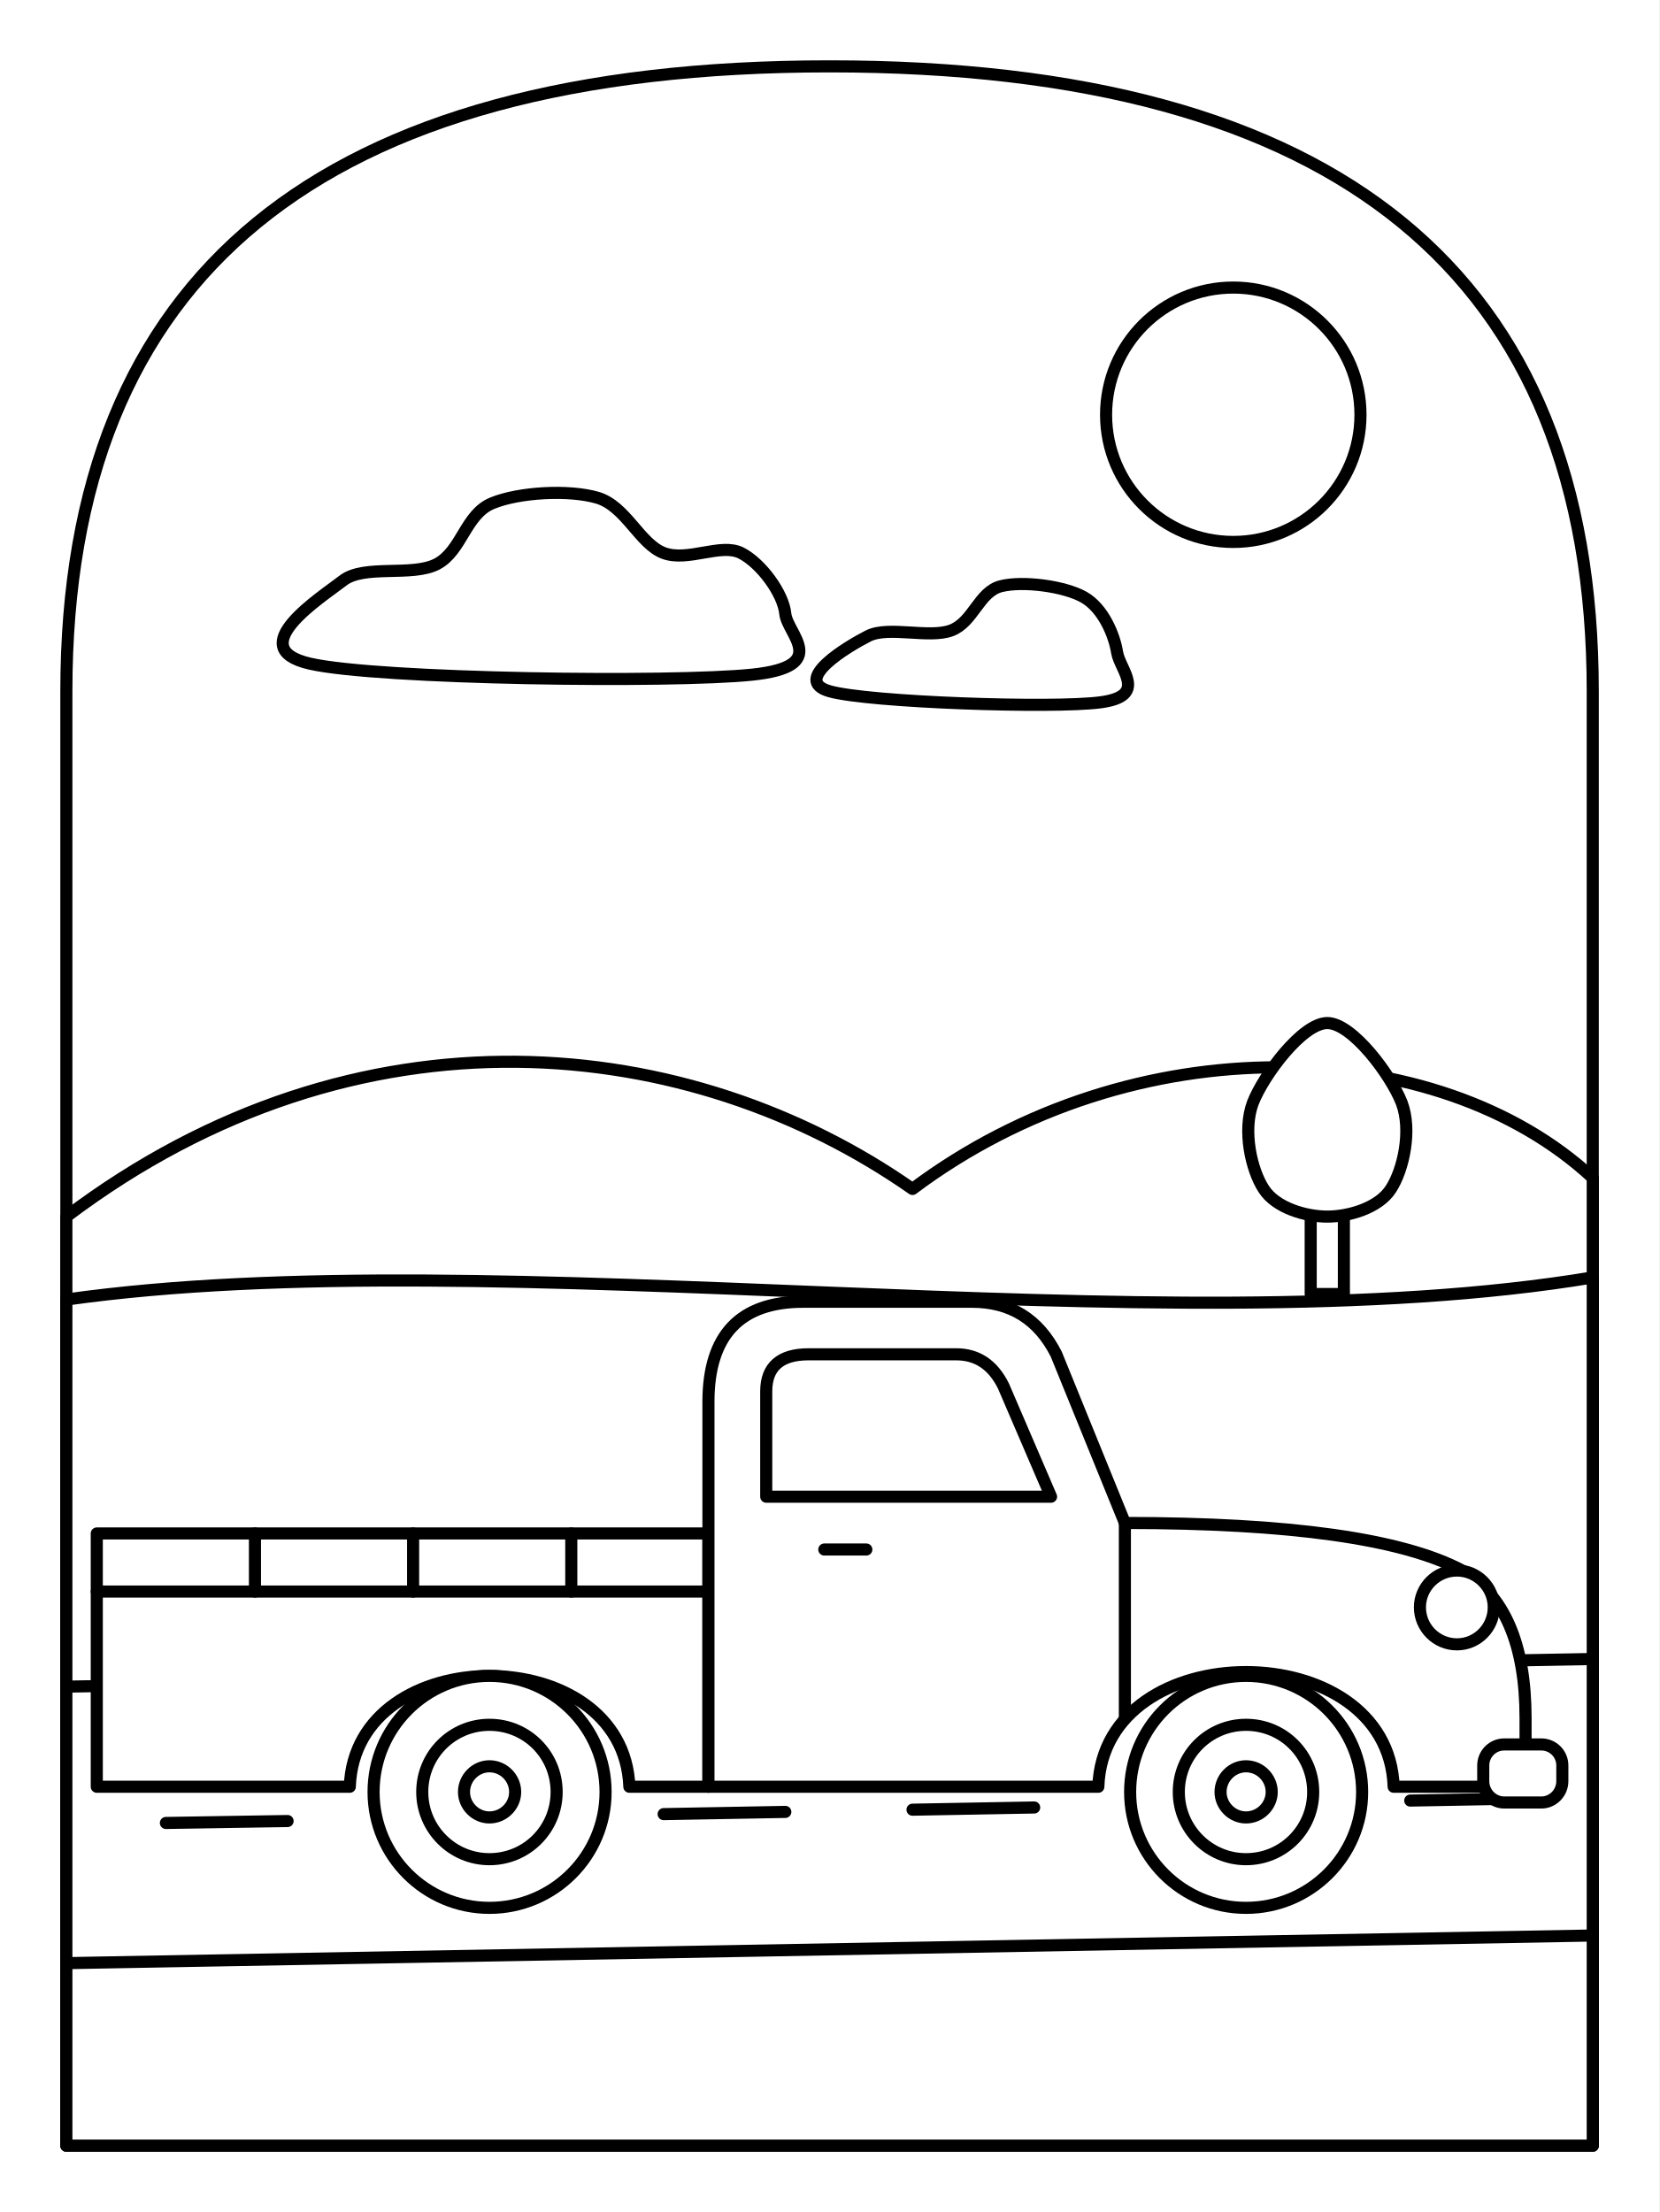
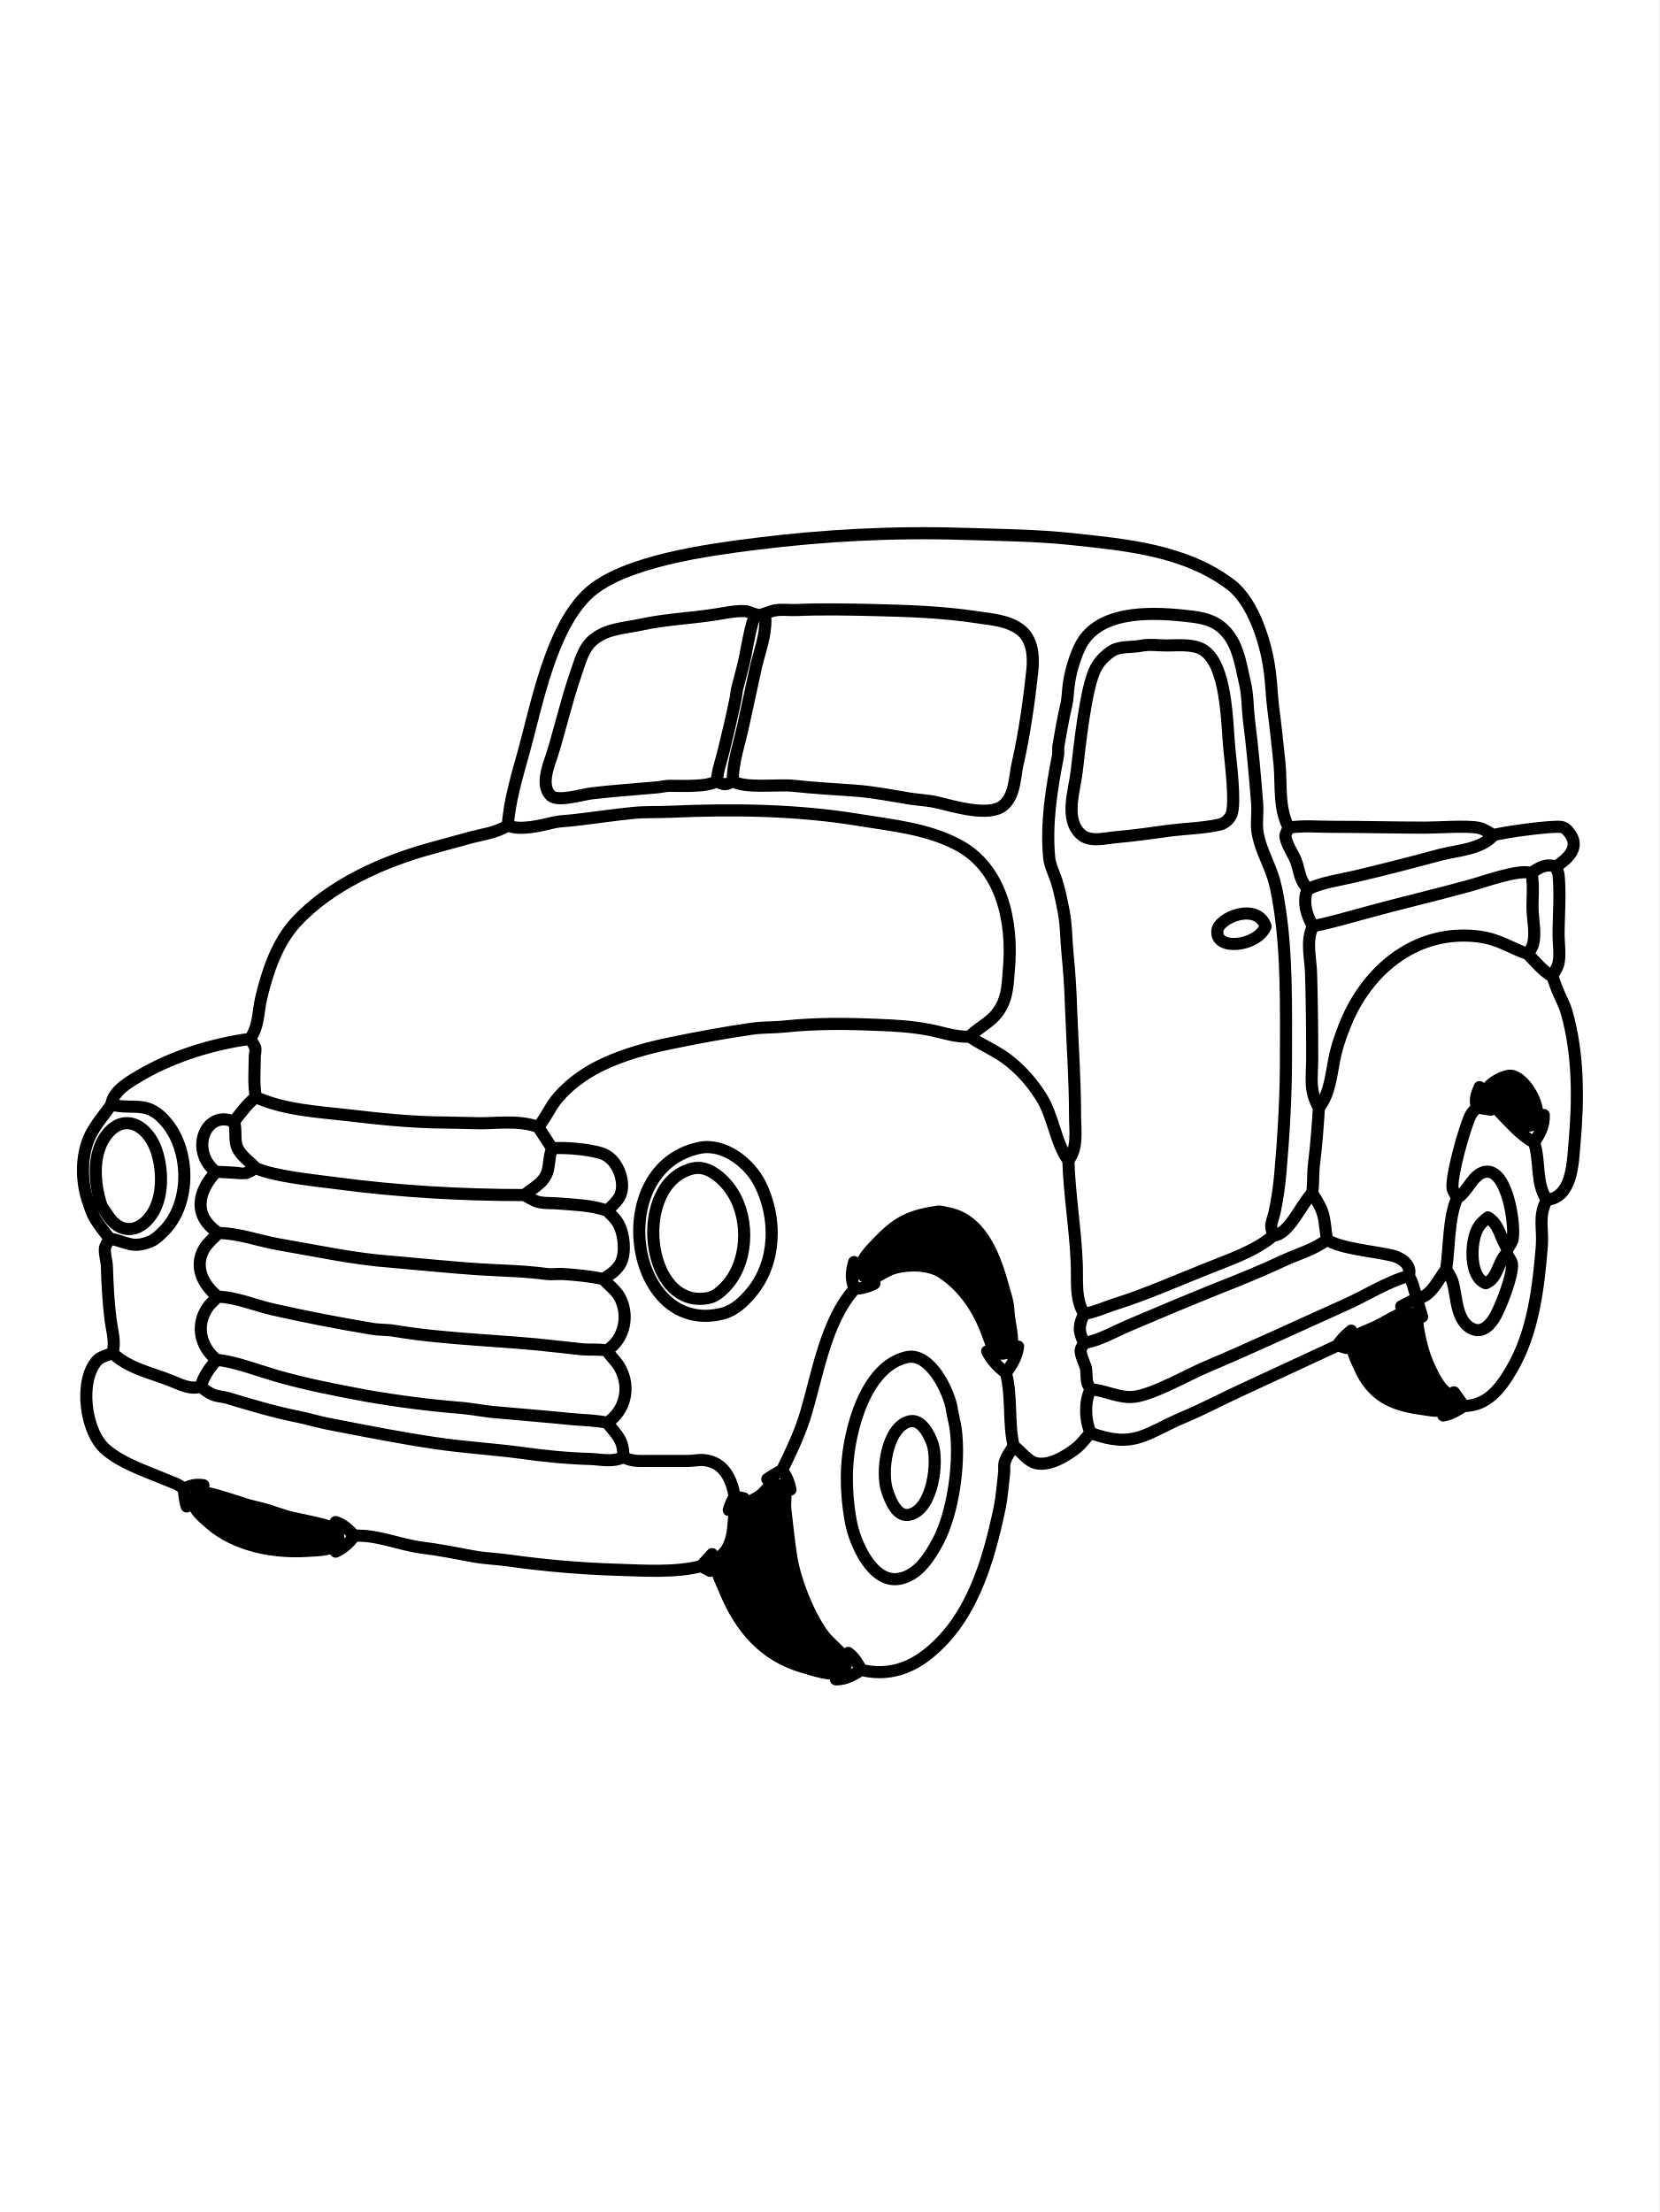
<svg xmlns="http://www.w3.org/2000/svg" version="1.1" viewBox="0 0 600 800" width="5.715in" height="7.62in" role="img" aria-label="The Farm Pickup, a picture to color">
  <rect width="600" height="800" fill="#fff" />
-   <g transform="translate(0 0) scale(1)" fill="#fff" data-bw="white" stroke="#000" stroke-width="4.374" stroke-linecap="round" stroke-linejoin="round">
-     <path d="M24 776 L24 250 C24 99.3 116 24 300 24 C484 24 576 99.3 576 250 L576 776 Z" />
-     <path d="M492 150 C492 175.4 471.4 196 446 196 C420.6 196 400 175.4 400 150 C400 124.6 420.6 104 446 104 C471.4 104 492 124.6 492 150 Z" />
-     <path d="M112 240 C87.3 234.3 116.3 216 124 210 C131.7 204 149 208.7 158 204 C167 199.3 168.3 186 178 182 C187.7 178 205.7 177 216 180 C226.3 183 231.3 196.7 240 200 C248.7 203.3 260.7 196.3 268 200 C275.3 203.7 283.3 214.7 284 222 C284.7 229.3 300.7 241 272 244 C243.3 247 136.7 245.7 112 240 Z" />
-     <path d="M300 250 C286 246 306.7 233.7 314 230 C321.3 226.3 336 231 344 228 C352 225 354 214 362 212 C370 210 385 212 392 216 C399 220 403 229.7 404 236 C405 242.3 415.3 251.7 398 254 C380.7 256.3 314 254 300 250 Z" />
-     <path d="M24 440 C130 360 250 374 330 430 C410 370 520 374 576 426 L576 776 L24 776 Z" />
-     <path d="M474 434 L486 434 L486 468 L474 468 Z" />
-     <path d="M480 370 C489 370 503 388.8 506.9 398.8 C510.7 408.8 507.5 423.1 503 430 C498.6 436.9 487.7 440 480 440 C472.3 440 461.4 436.9 457 430 C452.5 423.1 449.3 408.8 453.1 398.8 C457 388.8 471 370 480 370 Z" />
-     <path d="M24 470 C180 448 420 488 576 462 L576 776 L24 776 Z" />
-     <path d="M24 610 L576 600 L576 700 L24 710 Z" />
-     <path fill="none" stroke-width="4.374" d="M60 659.3 L104 658.6" />
-     <path fill="none" stroke-width="4.374" d="M150 657.7 L194 656.9" />
-     <path fill="none" stroke-width="4.374" d="M240 656.1 L284 655.3" />
-     <path fill="none" stroke-width="4.374" d="M330 654.5 L374 653.7" />
-     <path fill="none" stroke-width="4.374" d="M420 652.8 L464 652" />
-     <path fill="none" stroke-width="4.374" d="M510 651.2 L554 650.4" />
-     <path d="M35 646.2 L35 554.6 L256.2 554.6 L256.2 646.2 L227.6 646.2 C225.6 592.8 128.4 592.8 126.5 646.2 L76.9 646.2 Z" />
-     <path fill="none" stroke-width="4.374" d="M35 575.6 L256.2 575.6" />
-     <path fill="none" stroke-width="4.374" d="M92.2 554.6 L92.2 575.6" />
-     <path fill="none" stroke-width="4.374" d="M149.4 554.6 L149.4 575.6" />
-     <path fill="none" stroke-width="4.374" d="M206.6 554.6 L206.6 575.6" />
-     <path d="M256.2 646.2 L256.2 507 C256.2 482.9 267.6 470.8 290.5 470.8 L351.5 470.8 C365.5 470.8 375.6 477.1 382 489.8 L406.8 550.8 C466.5 550.8 507.1 556.5 528.8 568 C544 576.9 551.7 594.7 551.7 621.4 L551.7 646.2 L504 646.2 C502.1 590.9 399.1 590.9 397.2 646.2 Z" />
-     <path d="M277.1 541.3 L277.1 503.2 C277.1 494.3 282.2 489.8 292.4 489.8 L345.8 489.8 C353.4 489.8 359.1 493.6 362.9 501.3 L380.1 541.3 Z" />
-     <path d="M544 630.9 L557.4 630.9 C561.6 630.9 565 634.3 565 638.5 L565 644.2 C565 648.4 561.6 651.9 557.4 651.9 L544 651.9 C539.8 651.9 536.4 648.4 536.4 644.2 L536.4 638.5 C536.4 634.3 539.8 630.9 544 630.9 Z" />
-     <path d="M540.2 581.3 C540.2 588.7 534.2 594.7 526.9 594.7 C519.5 594.7 513.5 588.7 513.5 581.3 C513.5 574 519.5 568 526.9 568 C534.2 568 540.2 574 540.2 581.3 Z" />
-     <path fill="none" stroke-width="4.374" d="M406.8 550.8 L406.8 621.4" />
-     <path fill="none" stroke-width="4.374" d="M298.1 560.4 L313.3 560.4" />
-     <path d="M219 648.1 C219 671.2 200.2 690 177 690 C153.9 690 135.1 671.2 135.1 648.1 C135.1 624.9 153.9 606.1 177 606.1 C200.2 606.1 219 624.9 219 648.1 Z" />
-     <path d="M201.3 648.1 C201.3 661.5 190.5 672.4 177 672.4 C163.6 672.4 152.7 661.5 152.7 648.1 C152.7 634.6 163.6 623.8 177 623.8 C190.5 623.8 201.3 634.6 201.3 648.1 Z" />
-     <path stroke-width="4.374" d="M186.3 648.1 C186.3 653.1 182.1 657.3 177 657.3 C172 657.3 167.8 653.1 167.8 648.1 C167.8 643 172 638.8 177 638.8 C182.1 638.8 186.3 643 186.3 648.1 Z" />
-     <path d="M492.6 648.1 C492.6 671.2 473.8 690 450.6 690 C427.4 690 408.7 671.2 408.7 648.1 C408.7 624.9 427.4 606.1 450.6 606.1 C473.8 606.1 492.6 624.9 492.6 648.1 Z" />
-     <path d="M474.9 648.1 C474.9 661.5 464.1 672.4 450.6 672.4 C437.2 672.4 426.3 661.5 426.3 648.1 C426.3 634.6 437.2 623.8 450.6 623.8 C464.1 623.8 474.9 634.6 474.9 648.1 Z" />
-     <path stroke-width="4.374" d="M459.9 648.1 C459.9 653.1 455.7 657.3 450.6 657.3 C445.6 657.3 441.4 653.1 441.4 648.1 C441.4 643 445.6 638.8 450.6 638.8 C455.7 638.8 459.9 643 459.9 648.1 Z" />
+   <g transform="translate(-2.412 -4.379) scale(1.009)" fill="#fff" data-bw="white" stroke="#000" stroke-width="4.337" stroke-linecap="round" stroke-linejoin="round">
+     <path fill="none" stroke-width="4.337" d="M274.7 224.8 C276.6 224.4 278.4 223.4 280.3 223.1 C282.8 222.7 285.4 223.1 287.8 223 C297 222.6 306.2 222.8 315.4 223 C328 223.3 340.3 223.7 352.7 225.6 C358 226.4 363.5 226.7 368 230 C372.5 233.4 372.9 239.4 372.4 244.6 C371.2 255.8 369.6 267.2 367.1 278.2 C366 283.1 366.2 289.6 361.9 293.1 C356.8 297.2 344.4 293.4 338.5 292 C335.2 291.2 331.9 291.1 328.6 290.6 C322 289.5 315.3 288.2 308.6 287.7 C301.3 287.2 294.1 286.8 286.8 286 C281.1 285.4 269.3 287.1 265 284.3 M274.7 224.8 C276.4 225.2 275.9 225 276.7 226.3 C276.9 232 274.7 237.7 273.4 243.1 L268.9 263.8 C267.5 270.6 265 277.4 265 284.3 M274.7 224.8 C274.1 225 273.3 225 272.9 225.5 C271.8 226.9 270 236.8 269.6 239.1 C268.8 242.9 267.8 246.6 266.8 250.4 C266.3 252 266.3 253.8 265.9 255.4 C264.7 261.3 263.3 267.1 261.9 272.9 C261 276.7 259.6 280.4 259.3 284.3 M274.7 224.8 C272.7 224.7 271 223.5 269.4 223.4 C265.9 223.2 262.1 224.1 258.7 224.6 C249.9 226 241 226.3 232.3 228.2 C226.3 229.5 219.9 229.6 215 233.7 C211.3 236.8 210.2 241.9 208.7 246.1 C205.4 255.6 203.2 265.5 200.2 275.1 C198.8 279.2 196.1 286.1 199.9 289.6 C202.5 291.8 211.1 289.1 214.5 288.7 C222.1 287.8 229.7 287.3 237.4 286.6 C239.1 286.5 240.8 286 242.5 286 C246.9 286 256 286.5 259.3 284.3 M259.3 284.3 C261.7 285.8 262.7 285.8 265 284.3 M184.4 300.2 C188.6 302.2 196.5 300.2 201 299.1 C203.3 298.6 205.8 298.6 208.2 298.3 C215.3 297.5 222.4 296.4 229.6 295.7 C234 295.3 238.4 295.5 242.8 295.3 C265.4 294.3 288.3 294.6 310.6 298.3 C322.4 300.2 334.6 301.4 345.4 307 C361.6 315.3 365.5 335 364 351.6 C363.6 356.2 363.6 360.9 361.3 365.1 C358.4 370.6 354 371.8 349.9 375.9 M464.3 301 C463.9 301.9 463 303.2 463.1 304.2 C463.5 307 465.7 310.1 466.8 312.7 C467.7 315 468 317.6 469 319.8 C469.5 321 470.4 322 471.1 323.1 M537.7 303.7 C533.2 308.9 524.6 309.1 518.3 310.8 C508.3 313.5 498.2 316.1 488 318.5 C482.5 319.8 476.2 320.6 471.1 323.1 M560 315 C556.7 313.8 554 315.2 551.3 317.3 M551.3 317.3 C552.2 322 551.5 326.5 551.7 331.1 C551.9 334.6 552.8 339.1 551.9 342.6 C551.6 343.9 550.7 345.2 550 346.3 M551.3 317.3 C546.9 315.7 534.3 320.4 529.1 321.8 C516.8 325.2 504.2 328.1 491.9 331.5 C485.6 333.2 479.3 335.1 473 336.3 M471.1 323.1 C469.1 327 470.7 332.8 473 336.3 M473 336.3 C470.3 341.5 472.2 347.9 472.3 353.4 C472.6 363.5 472.7 373.6 472.7 383.7 C472.7 390.7 471.5 395.2 475.1 401.4 M550 346.3 C552.7 349.1 555.4 352.4 558.7 354.3 M550 346.3 C543.5 344 539.8 341 532.2 340 C510.9 337.4 493.7 350.8 485.4 369.5 C483.7 373.4 482.1 377.7 481.1 381.9 C479.5 388.5 479.4 395.9 475.1 401.4 M349.9 375.9 C352.8 377.9 355.9 379.4 359 381.2 C365.8 385 371.5 391 375.6 397.6 C380 404.6 380.7 414 385.3 420.3 M349.9 375.9 C344.9 376.2 340 374.3 335.1 373.4 C329.3 372.3 323.1 371.9 317.1 371.7 C305.9 371.2 294.6 371.1 283.5 372.3 C279.6 372.7 275.6 372.5 271.7 373.1 C261.9 374.5 252.3 376.3 242.6 378.3 C232.2 380.4 219.6 384.1 210.9 390.2 C207.1 392.8 202.9 396.6 200.4 400.4 C198.7 403.1 197.3 405.8 195.3 408.3 M92 376.7 C92.7 377.7 93.5 378.8 93.9 380 C94.1 381 93.7 382.2 93.7 383.2 C93.7 387.9 93.2 392.9 94.1 397.6 M94.1 397.6 C104 402.1 115.8 402.8 126.5 404 C138.4 405.4 150.5 406.7 162.5 406.7 L171.6 406.9 C179.6 407.3 187.6 405.5 195.3 408.3 M94.1 397.6 C90.9 400.1 88.7 403.3 86.2 406.4 M42.3 400.3 C50.8 402.3 55.3 398.4 62.3 407 C70.7 417.4 70.7 436 61.1 445.6 C59.7 447 58.2 448.5 56.4 449.3 C49.6 452.1 47.7 449.3 41.7 448.3 M475.1 401.4 C474.7 408 474.2 414.6 473.4 421.1 C472.9 424.7 473.2 428.4 472.7 432 M531.7 401.3 L536.7 402.1 M531.7 401.3 C530.9 402.2 529.9 403.1 529.4 404.2 C527.3 408.6 522.5 425.7 523 430.2 C523.2 431.4 524.1 432.6 524.7 433.7 M531.7 401.3 C530.9 398.5 531.6 396.7 532.7 394 M86.2 406.4 C76.1 401.9 70.1 416.8 79.8 424.4 M86.2 406.4 C87.3 409.4 86.2 412.5 87.4 415.6 C88.6 418.6 92 420.7 94 423 M195.3 408.3 L200.3 416 M552.2 413.8 C547.3 411.2 543.7 406.7 539.8 402.8 M552.2 413.8 C554.3 410.8 555.9 407.7 555.7 404 M552.2 413.8 C554.5 420.4 552.7 428.5 556.8 434.4 M200.3 416 C204.3 415.4 216 416.4 219.5 418.4 C223.9 420.7 226.7 428.1 224.7 432.8 C223.7 435 221.7 436.6 220 438.3 M200.3 416 C199.3 418.3 199.4 420.5 198.9 423 C198.1 428 193.9 429.8 190.3 432.7 M385.3 420.3 C388.8 415.7 387.7 409.7 387.7 404.2 C387.7 391.6 386.8 379 386.3 366.4 C386.1 359.6 385.7 352.9 385 346.1 C384.5 341 384.6 336 383.6 330.9 C382.9 327.3 382.2 323.7 381.1 320.2 C380.2 317.4 378.6 314.4 378.4 311.4 C377.3 299.4 379.3 286.9 381.6 275.2 C381.8 274.1 381.6 273 381.7 271.9 C382.6 266.9 383.4 261.8 384.6 256.9 C385.1 254.7 385.1 252.3 385.4 250.1 C385.9 245.8 387.4 240.6 389.2 236.7 C395.2 223.2 414.1 223.7 426.5 225 C431.2 225.5 436 225.9 439.9 229 C445.9 233.8 446.9 241.7 448.5 248.7 C449.6 253.1 449.5 257.7 450 262.2 C451.3 272.3 452.2 282.5 453 292.7 C453.2 295.7 452.7 298.8 453 301.8 C453.7 307.6 456.4 312.2 458.3 317.6 C459.6 321.2 460.3 325.2 460.9 329 C463.7 346.4 463.3 365.7 463.3 383.4 C463.3 397.2 462.5 411 461.3 424.7 C460.9 429.4 460.2 434.3 459.2 438.9 C458.9 440.4 458.1 442.2 458 443.8 C458 444.9 458.5 446.1 458.8 447.2 M385.3 420.3 C385.7 432.6 387.8 444.7 388.3 456.9 C388.6 463 387.6 470.1 391 475.3 M94 423 C100.6 426 115 427.4 122.6 428.4 C145.1 431.4 167.6 432.7 190.3 432.7 M94 423 C92.8 423.7 91.6 424.6 90.2 424.9 C89.9 425 81.6 424.3 79.8 424.4 M79.8 424.4 C73.1 431.6 71.5 440.2 80.7 446.3 M472.7 432 C477.6 439.6 476.7 440.2 478 448.7 M472.7 432 C468.8 435.9 464.3 447 458.8 447.2 M190.3 432.7 C191.9 433.5 193.7 434.8 195.5 435.2 C197.7 435.7 200.2 435.5 202.4 435.7 C208.2 436.2 214.5 436.3 220 438.3 M524.7 433.7 C528.4 431.8 530.5 424.3 535.5 424.3 C542.7 424.4 545.4 442.9 544.6 448.2 C544.4 449.6 543.4 450.9 542.7 452 M524.7 433.7 C521.5 440.5 521.9 451.7 520.7 459.3 M34.4 436.1 L38.3 436 M38.6 436 C36.3 428.8 35.5 419.1 39.7 412.4 C46.1 402.4 55.4 407.4 58.5 416.9 C60.8 423.8 61 433.7 56.6 439.9 C52 446.5 45.1 446.7 40.8 439.6 C40.1 438.4 39 437.3 38.6 436 Z M220 438.3 C221.5 439.8 223.1 441.2 224.1 443.1 C226.1 446.7 226.9 454.1 224.5 457.7 C223 460 220.8 461.4 218.6 462.8 M80.7 446.3 C88 446.4 94.8 449 102 450.3 C115.5 452.6 129 455.6 142.7 456.6 C153.2 457.5 163.6 458.6 174.1 459.3 C182.3 459.8 190.3 459.9 198.4 461 C200.3 461.2 202.3 460.9 204.2 461 C208.9 461.3 214.1 461.8 218.6 462.8 M80.7 446.3 C79 448 77 449.7 75.7 451.7 C71.7 458.3 75.2 464.9 80.4 469.1 M458.8 447.2 C452.2 452.8 443.6 455.6 435.7 458.8 C424.5 463.2 413.5 468.2 402 471.8 C398.3 473 394.9 474.6 391 475.3 M478 448.7 C482.8 451.9 495.3 452.9 501.5 454.4 C505 455.3 508.5 458 507.3 461.7 M478 448.7 C473.3 452.3 467.8 453.7 462.4 456.2 C454.7 459.8 446.9 463 439 466.1 C428.5 470.3 417.9 474.8 407.5 479.2 C402.2 481.4 396.6 484.8 391 485.7 M542.7 452 L542.3 453.7 M542.7 452 C540.1 448.1 539.8 443.2 535.7 440.7 C534.2 441.8 532.6 443.3 531.8 445.1 C529.4 450 529 462.1 534.9 464.3 C539.3 462.5 539.2 456.8 542.3 453.7 M542.3 453.7 C543 454.8 544.1 456.1 544.3 457.4 C544.7 461.4 540.5 472.1 538.5 475.8 C537 478.6 534.2 482.2 530.5 480.8 C524.2 478.4 524.6 469.3 523.1 464.1 C522.7 462.4 521.6 460.9 520.7 459.3 M520.7 459.3 C517.8 463.1 515.4 469 510.4 469.8 M507.3 461.7 C509 464.2 509.1 467 510.4 469.8 M507.3 461.7 C500.1 463.5 491.3 469.1 484.2 472.2 C467.9 479.5 451.7 487.1 435.2 494.1 C428.2 497 416.1 504.1 408.9 505 C403.5 505.6 398.6 502.7 393.3 502.3 M218.6 462.8 C220.4 464.8 223 466.7 224.4 469.1 C228.1 475.8 226.2 484.4 219.9 488.4 M308.7 466.3 C311.2 466.2 313.5 465.6 315.8 464.4 M308.7 466.3 C297.9 478.5 295.4 497.8 290.6 513 C288.5 519.3 285.6 525.4 282.7 531.3 M308.7 466.3 C307.3 462.8 307.5 460.3 308.5 456.7 M80.4 469.1 C86.9 469.3 93.5 472.1 99.8 473.6 C111.7 476.3 123.6 478.6 135.6 480.6 C138.4 481.1 141.3 480.9 144 481.4 C163.3 484.6 182.8 484.7 202.1 487 L211.3 488 C214.2 488.2 217 487.9 219.9 488.4 M80.4 469.1 C79.3 470.4 77.7 471.6 76.8 473 C72.4 479.5 74.2 487.1 80.1 491.8 M510.4 469.8 C508.3 470.5 506.6 471.6 504.6 472.6 M510.4 469.8 C510.7 472.1 511.5 474.1 512.1 476.3 M391 475.3 C388.9 479.1 388.9 481.9 391 485.7 M391 485.7 C390.5 486.5 389.8 487.5 389.7 488.4 C389.7 490.3 391.1 492.9 391.6 494.7 C391.9 496.4 391.7 498.3 392.1 499.9 C392.3 500.8 392.9 501.6 393.3 502.3 M481.8 486.6 C483.1 484.5 484.7 482.9 486.7 481.3 M219.9 488.4 C221.3 490.7 223.6 492.5 224.8 495 C228.4 501.9 226.4 510.1 220 514.3 M42.7 489.3 C48.4 494.8 56.5 496.4 63.6 499.2 C67 500.6 70.9 502.6 74.3 501.3 M80.1 491.8 C85.7 492.1 95.7 495.8 101.5 497.5 C111.9 500.5 122.8 502.6 133.5 504.6 C144.9 506.6 156.5 508.1 168 509 C172.2 509.4 176.4 510.3 180.7 510.6 C189.5 511.4 198.4 512.1 207.2 513 C211.5 513.4 215.8 513.4 220 514.3 M80.1 491.8 C77.4 494.7 75.5 497.5 74.3 501.3 M362.9 496.4 C360 494.2 357.9 491.9 356.2 488.7 M362.9 496.4 C365.1 493.6 366.8 490.6 367.3 487 M362.9 496.4 C365.2 505 363.7 514.1 365.7 522.7 M74.3 501.3 C75.6 502.4 77 503.5 78.6 504.2 C80.3 504.9 82.1 504.9 83.9 505.4 C92.2 507.9 100.5 510.4 109 512.1 C112.6 512.8 116.1 513.9 119.6 514.6 C132.5 517.1 145.4 519.7 158.4 521.6 C168.4 523.1 178.6 523.7 188.6 525 C197 526.2 205.8 527.1 214.3 527.3 C218.2 527.5 222.2 528.5 225.8 526.6 M393.3 502.3 C391 506.6 391.3 513.6 393.3 518 M527 508.3 L523.5 503.4 M220 514.3 C223.6 518.9 225.9 520.4 225.8 526.6 M225.8 526.6 C228.9 528.3 231.7 528 235.2 528 L249 528 C250.9 528 252.8 527.5 254.7 527.7 C261.9 528.4 264.6 534.5 265.7 540.7 M282.7 531.3 C284.3 533.5 285.2 535.7 285.7 538.3 M282.7 531.3 C280.9 532.3 279.1 533.3 277.4 534.5 M68.3 538 C70.7 536.7 72.7 536.3 75.3 536.7 M265.7 540.7 L269 541.4 M265.7 540.7 C264.8 542.3 264.1 543.8 263.6 545.6 M129.4 554.8 C127.4 552.7 125.5 550.8 122.7 549.9 M253.7 565.7 L257.6 561.4 M311.1 602.9 C309.8 600.6 308.6 598.4 306.4 596.8 M411.4 235.8 C414.2 235.2 417.6 235.7 420.5 235.7 C424.3 235.7 429.8 235.1 433.3 237.1 C442.2 242.1 442.1 263.5 443 272.7 C443.5 277.6 445.3 292.1 443.8 296.1 C443.1 298 441.4 299.5 439.5 299.9 C433.8 301.2 427.9 301.3 422.1 302 C415.6 302.9 409.2 303.8 402.6 304.4 C398.7 304.7 393.1 306.4 389.8 303.4 C383.8 298 387.5 287.7 388.3 280.8 C389.3 272.4 391.5 250.5 395.2 243.7 C396.4 241.4 398.5 239.3 400.6 237.9 C403.5 235.8 408 236.5 411.4 235.8 Z M456 336.4 C453.1 343.6 438 345.3 438.7 338 C439.1 333.2 453 327.6 456 336.4 Z M253 415.8 C261.9 413.9 271.1 421.3 274.8 428.7 C280.9 440.9 280.7 456.8 271.7 467.6 C269 470.9 265.6 474.1 261.3 475.2 C228 483.5 219 423.1 253 415.8 Z M251 423.1 C256.7 421.9 262.5 427.7 265.1 432 C271.2 441.9 270.5 457.5 262.1 465.9 C260.4 467.6 258.7 469.1 256.2 469.6 C233.4 474 228.8 427.9 251 423.1 Z M327.4 490.8 C335.7 488.9 342.7 503.2 343.6 509.8 C344 512.2 344.7 514.6 345 517.1 C346.4 528.9 344.1 546.1 338.7 556.6 C335.7 562.2 331.6 568.9 324.9 570.2 C315.1 572.2 308.8 557.4 307.4 550 C306.2 543.6 305.7 537.1 306 530.6 C306.6 517.5 312.5 494.1 327.4 490.8 Z M328.4 513.8 C332.6 512.8 335.5 518.6 336.6 521.8 C338.8 528.4 336.7 545.1 328.6 547.2 C324 548.5 321.6 542.3 320.5 539.1 C318 532.5 320.1 515.8 328.4 513.8 Z" />
+     <path fill="none" d="M184.4 300.2 C185 291.3 187.8 282.2 190.2 273.5 C194.9 256.3 200 229.2 213.4 216.9 C226.1 205.4 256.5 201.4 273.2 199.3 C297.9 196.2 322.8 194.9 347.7 195.7 C360.8 196.1 373.8 196.2 386.9 197.6 C406.5 199.7 427.2 201.6 443.5 213.9 C451.9 220.3 456.5 235.8 457.6 245.9 C458.1 249.9 458.2 253.9 458.7 257.9 C459.6 264.7 460.3 271.4 461 278.2 C461.7 285.8 460.6 294.2 464.3 301 M184.4 300.2 C180 303 175 303.4 170.1 304.8 L156.6 308.5 C139.5 313.2 120.8 321.6 108.6 334.7 C101.7 342.2 98.3 352.4 96 362.1 C94.8 367.2 95.2 372.2 92 376.7 M464.3 301 C469.3 300.2 474.6 300.7 479.6 300.7 C490.9 300.7 502.1 301 513.3 301 C518 301 528.5 300.2 532.5 301.1 C534.3 301.5 536.1 302.8 537.7 303.7 M537.7 303.7 C540.6 302.7 559.6 300.1 562.2 300.8 C563.6 301.1 564.6 302.4 565.3 303.5 C568.7 308.5 563.8 312.5 560 315 M560 315 C560.3 315.9 560.9 317 561 317.9 C561.7 325 561 332.4 561 339.5 C561 342.7 561.7 346.7 560.9 349.9 C560.5 351.4 559.4 352.9 558.7 354.3 M558.7 354.3 C559.5 355.9 559.8 357.4 560.5 359 C561.6 361.8 563.1 364.3 563.9 367.2 C568.2 382.3 568.1 398.8 566.7 414.3 C566.1 421.2 565.9 433.5 556.8 434.4 M92 376.7 C78.9 378.5 65 382.7 53.5 389.3 C49.4 391.7 42.8 395.2 42.3 400.3 M42.3 400.3 C39.8 403.8 36.9 407.2 34.9 411 C31.2 418.4 31.4 428.7 34.4 436.1 M556.8 434.4 C553.6 440.3 555.5 444.7 555 451 C553.8 465.9 551.9 482.1 544.1 495.3 C540.2 502 535.4 508.3 527 508.3 M34.4 436.1 C35.5 440.8 38.8 444.6 41.7 448.3 M41.7 448.3 C41.1 449.4 40.2 450.5 40 451.8 C39.8 453.9 40.6 456.1 40.7 458.2 C40.9 464.6 41.2 470.9 42 477.2 C42.5 481.3 43.9 485.3 42.7 489.3 M481.8 486.6 L484.9 487.5 M481.8 486.6 L448.6 502 C441.3 505.3 434.1 509.2 426.7 512.3 C412.8 518.2 409.1 523.7 393.3 518 M42.7 489.3 C41 490.1 38.5 490.6 37.2 492 C30.6 499.3 32.9 517.7 40.4 524 C46.2 528.9 54.2 531.5 61.1 534.4 C63.8 535.6 66 536 68.3 538 M527 508.3 C524.6 509.9 522.5 511.2 519.7 511.7 M393.3 518 C391.6 519.6 390.2 521.7 388.4 523.2 C384.7 526.2 377.7 530.5 372.8 528.5 C370.1 527.3 368.1 524.3 365.7 522.7 M365.7 522.7 C364.5 524.5 362.9 526.7 362.4 528.8 C362.2 529.9 362.4 531 362.3 532.1 C361.8 536.4 361.5 540.9 360.6 545.2 C356.5 564.6 350.3 585.9 333.6 598.2 C326.9 603.1 319.3 604.9 311.1 602.9 M68.3 538 C68.4 540.3 68.7 542.2 69.3 544.3 M129.4 554.8 C137.4 554.4 145.3 557.9 153.1 559 C159.7 559.8 166.1 561.1 172.6 562.3 C176.7 563 180.8 563.1 184.9 563.7 C197.8 565.5 210.6 566.6 223.6 567 C233 567.3 244.6 568.1 253.7 565.7 M129.4 554.8 C127.6 557.3 125.5 559.2 122.7 560.5 M253.7 565.7 L256.9 567.4 M311.1 602.9 C308.1 604.7 305.6 606.3 302 606.3" />
+     <path fill="#000" stroke="none" d="M542.8 387.8 C537.6 388.7 529 394.4 534 400.4 C536 402.9 539.6 402.2 542.1 404 C545.4 406.5 545.6 411 551.2 409.9 C561.5 407.9 551.5 386.4 542.8 387.8 Z M338.2 436.5 C325.5 438.3 321.2 441.9 312.7 451.1 C309.5 454.6 305.9 461 311.7 464.1 C315.7 466.2 318.9 462.7 322.4 461.3 C327 459.6 334.7 459.5 338.9 462.3 C346.6 467.5 351.4 475 354.5 483.7 C356 487.7 357.3 492.6 362.7 491.6 C370.4 490.3 366.1 479.2 366 474.1 C365.9 470.5 364.4 466.6 363.5 463.2 C360.4 452.3 355.1 439.6 342.7 437.1 C341.3 436.8 339.6 436.3 338.2 436.5 Z M504.8 472.8 C501.5 473.8 498 476.3 494.8 477.8 C492.2 479.1 489.4 479.8 487 481.6 C486.3 482.2 485.7 483 485.3 483.9 C483.8 487.8 486.4 492.3 487.9 495.7 C492.5 506 500.3 510 511 511.4 C513.9 511.8 517.2 512.7 520.1 511.8 C523.2 510.8 524.7 507.4 523.8 504.4 C523.3 502.4 521.1 501.3 520 499.6 C518.5 497.5 517.3 495 516.3 492.7 C514.6 488.9 513.5 484.4 512.8 480.3 C512.5 478.8 512.7 477.3 511.9 475.9 C510.5 473.4 507.6 472 504.8 472.8 Z M278.5 534.5 C276.2 535.1 275.3 537.5 273.5 538.7 C271.4 540.3 266.1 542.2 264.9 543.6 C262.7 546.5 263.5 551.4 262.5 554.9 C262.2 556.1 261.5 558 260.7 559 C258.9 561.4 256.5 561.9 256.6 565.4 C256.7 567.6 259.3 573.1 260.3 575.5 C266 589.2 274.8 599.6 289.5 603.9 C293.3 605 300 607.3 303.8 606.1 C307.2 605.1 308.9 600.7 307 597.6 C305.4 594.8 301 591.7 298.9 588.7 C294 581.8 289.4 570.3 288.1 561.9 C287.2 556.3 286.7 550.6 286 545 C285.8 542.8 286.4 540.4 285.8 538.3 C284.9 535.2 281.5 533.7 278.5 534.5 Z M73.8 537.1 C72.3 537.5 71.1 538.5 70.3 539.9 C67.5 544.9 73 549.2 76.3 552.1 C85.9 560.5 100.3 563.2 112.6 562.4 C116.7 562.1 123.4 562.4 125.3 557.9 C126.6 554.7 125.2 550.9 121.9 549.7 C117.3 548.1 112.2 547.3 107.4 546.2 C104 545.4 100.8 544 97.4 543.1 C94.6 542.4 91.8 541.8 89 540.8 C86.2 539.9 76.2 536.5 73.8 537.1 Z" />
  </g>
</svg>
